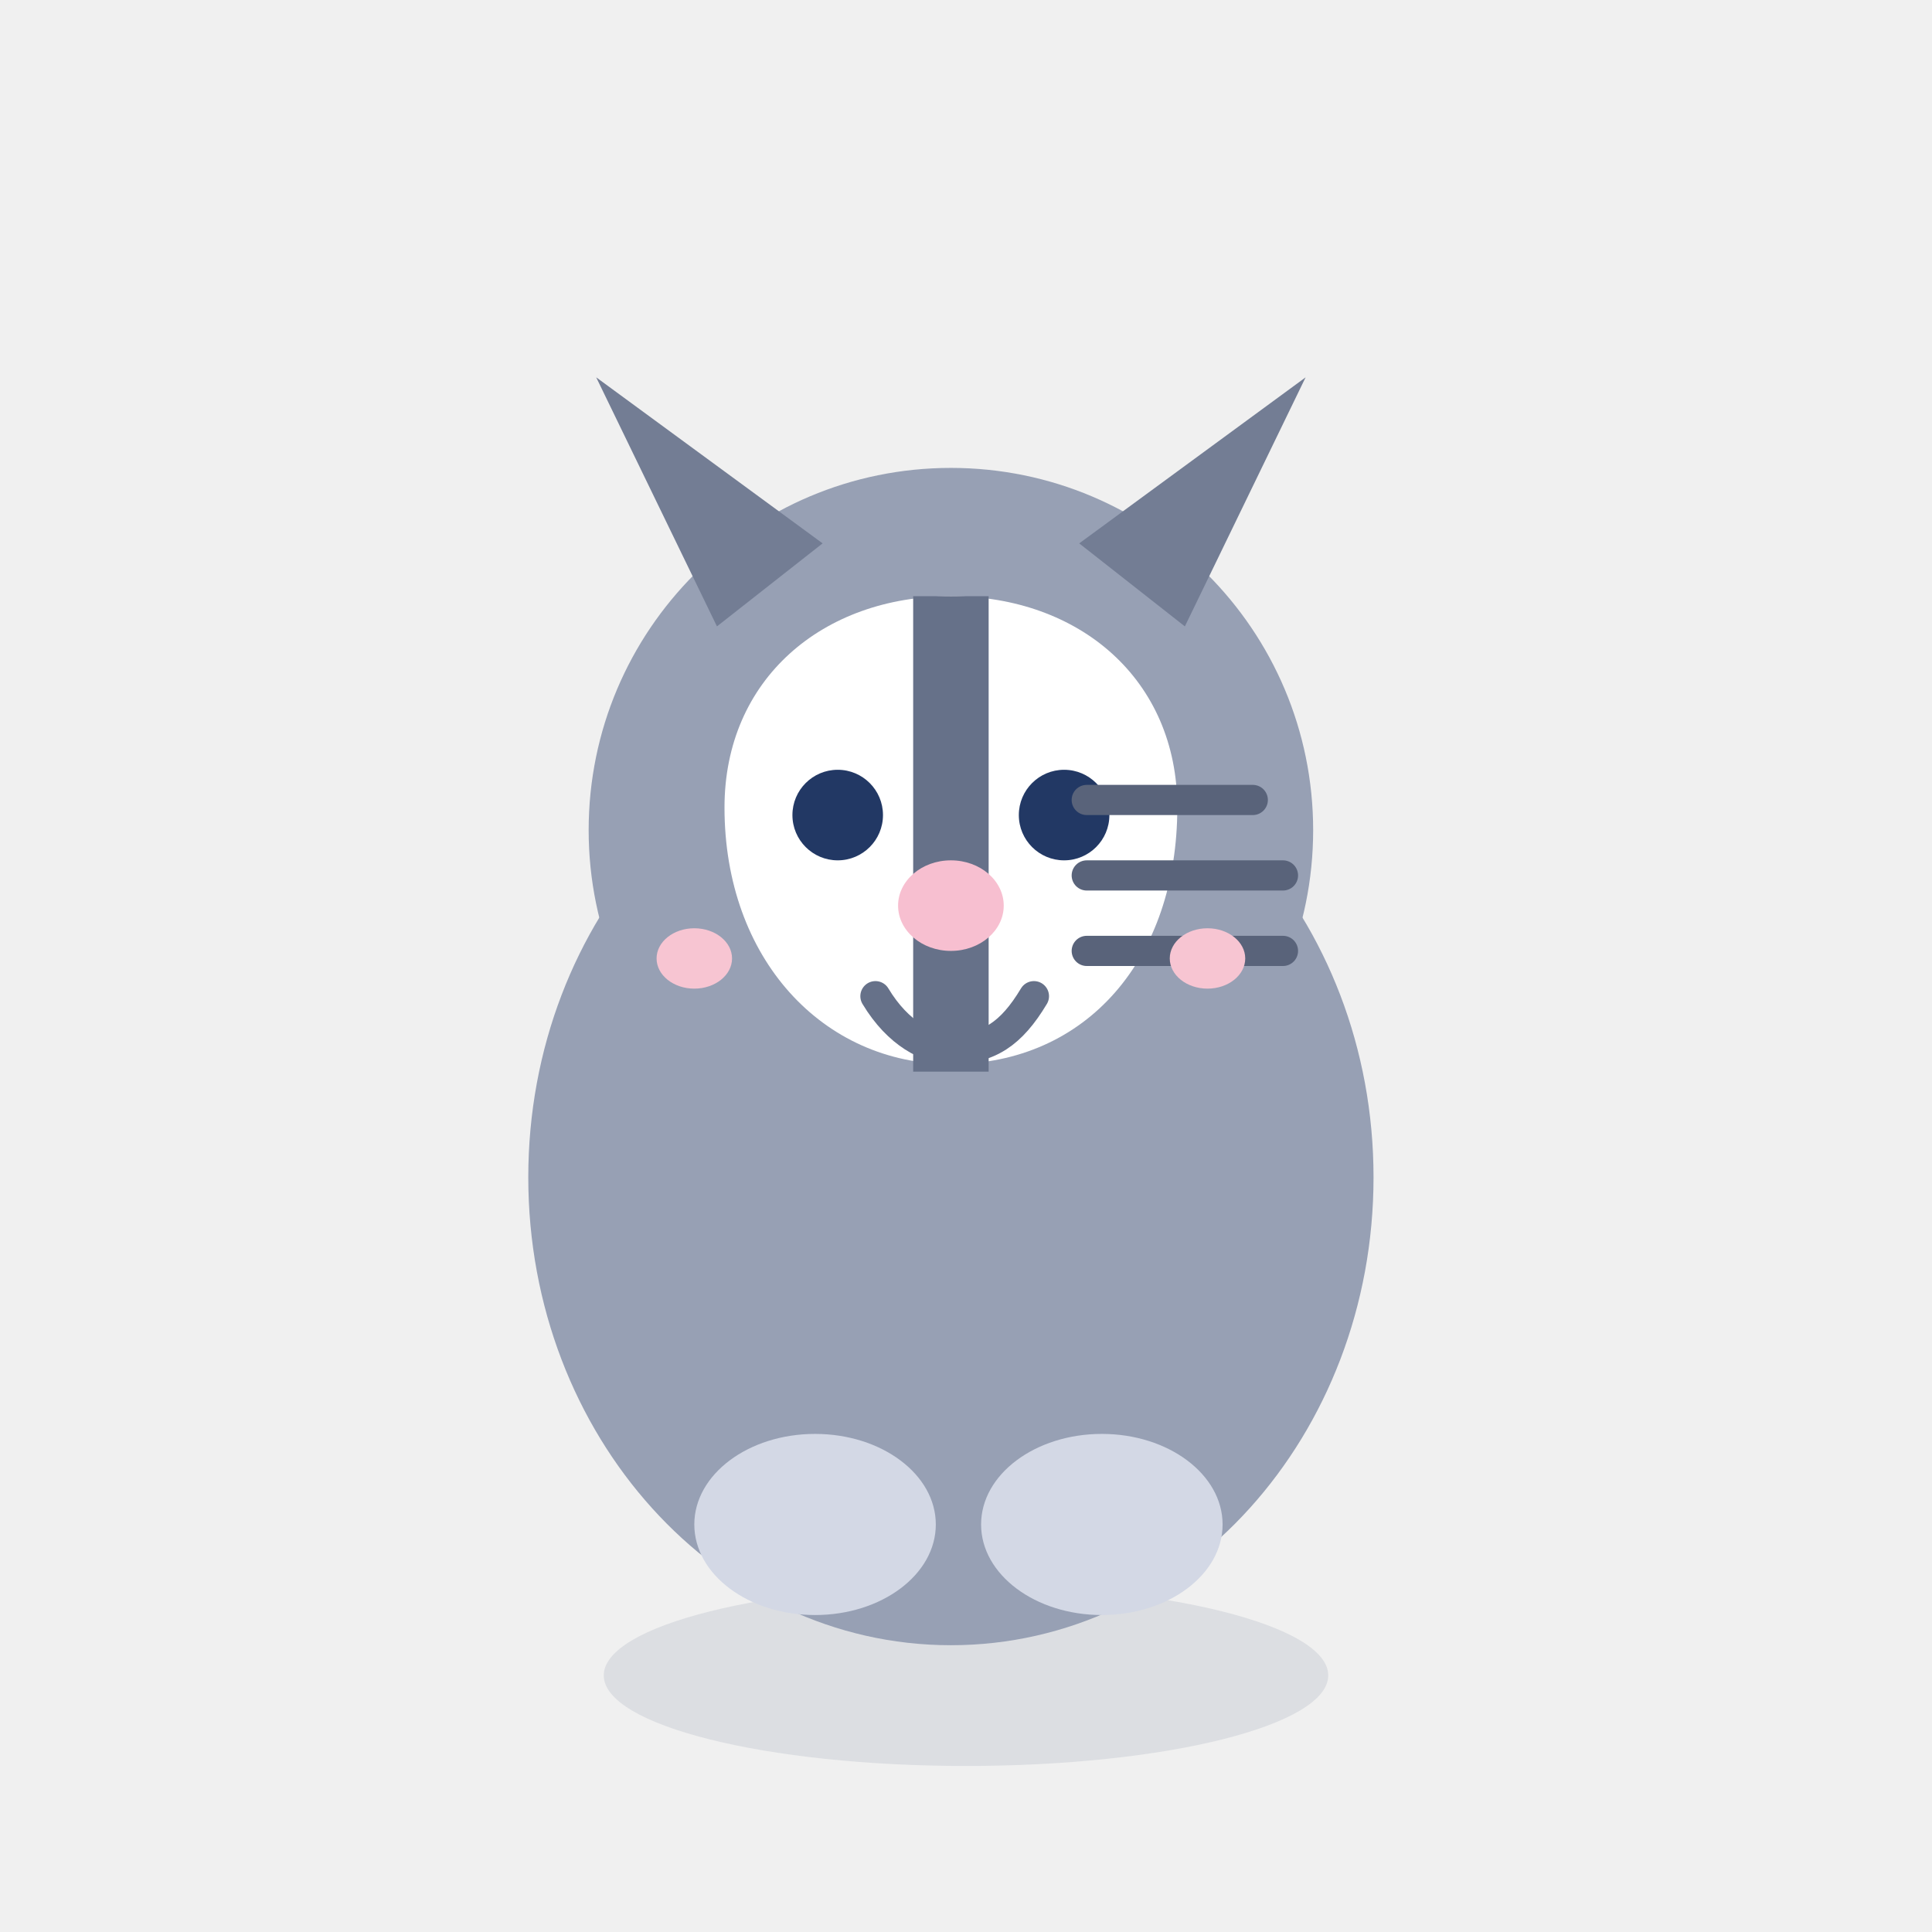
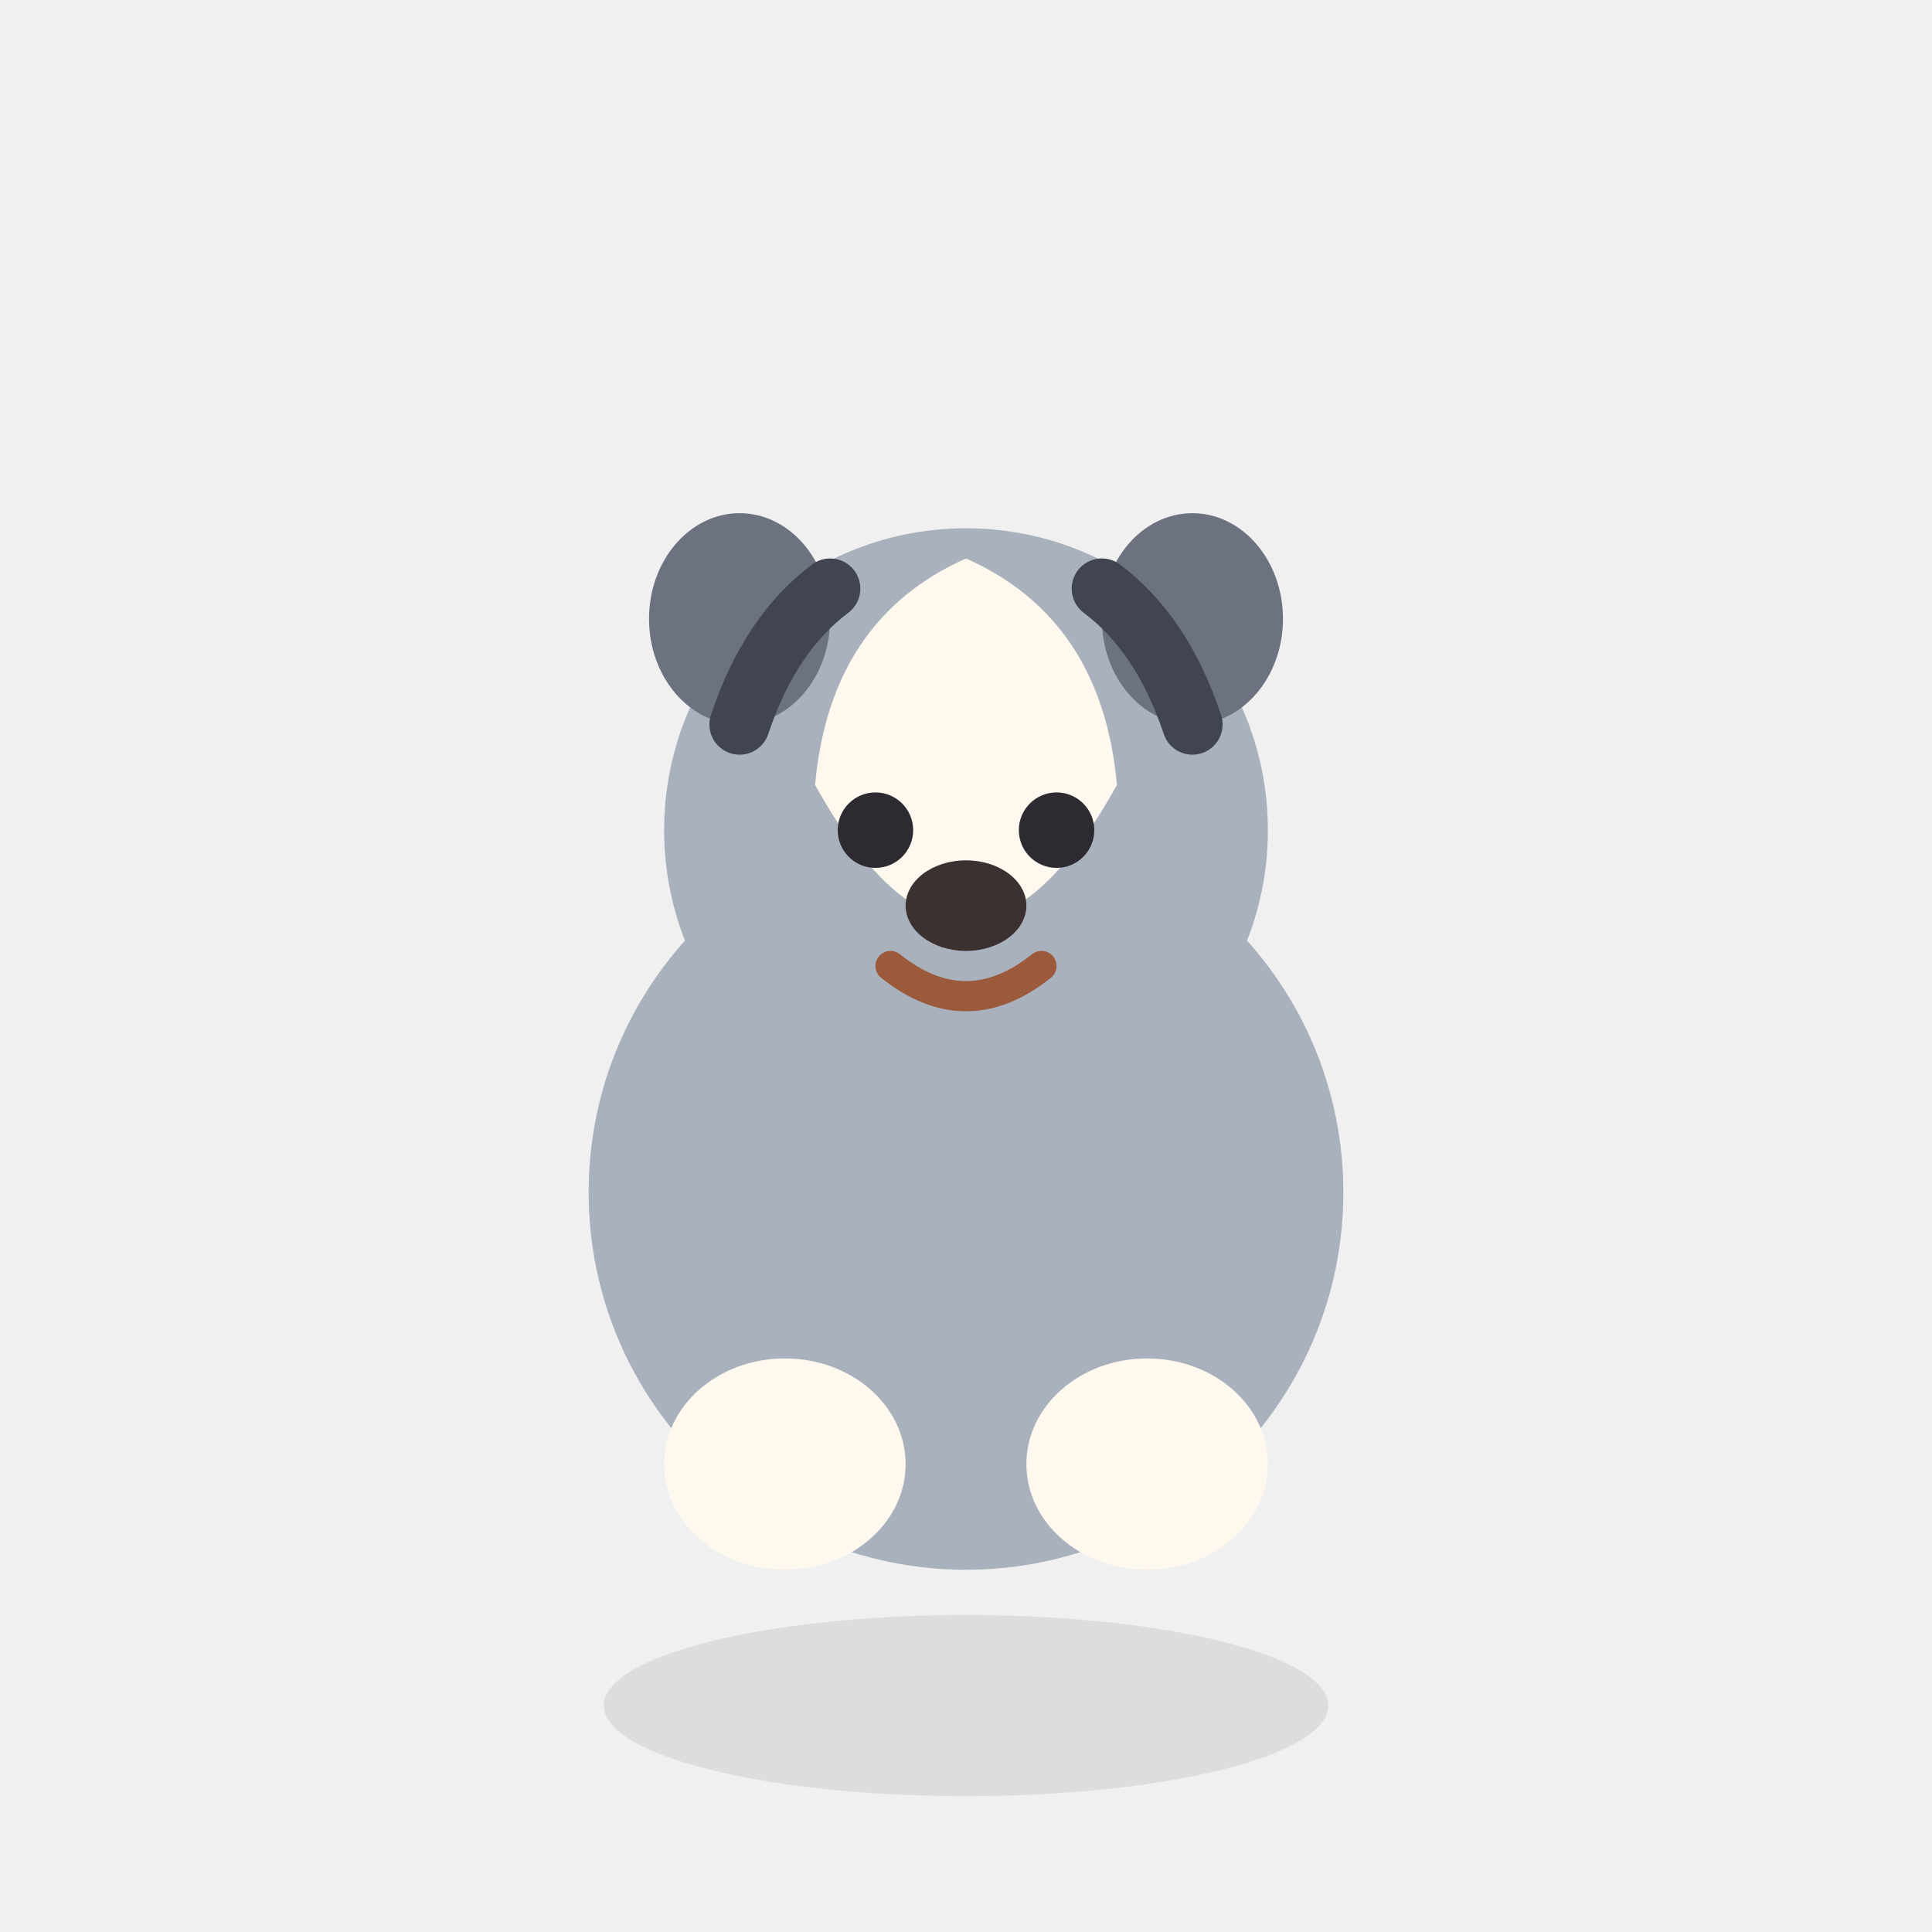
<svg xmlns="http://www.w3.org/2000/svg" viewBox="0 0 256 256">
-   <ellipse cx="128" cy="222" rx="48" ry="12" fill="#2a3f67" opacity=".10" />
-   <ellipse cx="126" cy="156" rx="56" ry="62" fill="#97a0b4" />
-   <circle cx="126" cy="110" r="48" fill="#97a0b4" />
-   <path d="M95 83 79 50l30 22Z" fill="#737d94" />
-   <path d="M157 83l16-33-30 22Z" fill="#737d94" />
-   <path d="M126 79c17 0 30 11 30 28 0 20-12 34-30 34-17 0-30-14-30-34 0-17 13-28 30-28Z" fill="#fff" />
-   <path d="M121 79h10v63h-10z" fill="#667189" />
-   <circle cx="111" cy="108" r="6" fill="#223864" />
-   <circle cx="141" cy="108" r="6" fill="#223864" />
-   <ellipse cx="126" cy="120" rx="7" ry="6" fill="#f7bfd0" />
-   <path d="M116 132c3 5 7 7 10 7 5 0 8-2 11-7" fill="none" stroke="#667189" stroke-width="4" stroke-linecap="round" />
-   <ellipse cx="108" cy="202" rx="16" ry="12" fill="#d3d8e5" />
-   <ellipse cx="146" cy="202" rx="16" ry="12" fill="#d3d8e5" />
-   <path d="M144 116h26M144 126h26M144 106h22" stroke="#59637a" stroke-width="4" stroke-linecap="round" />
-   <ellipse cx="92" cy="127" rx="5" ry="4" fill="#f7c5d2" />
-   <ellipse cx="160" cy="127" rx="5" ry="4" fill="#f7c5d2" />
+   <ellipse cx="128" cy="226" rx="48" ry="12" fill="#000" opacity=".08" />
+   <ellipse cx="128" cy="158" rx="50" ry="50" fill="#a9b1bd" />
+   <circle cx="128" cy="110" r="40" fill="#a9b1bd" />
+   <ellipse cx="98" cy="82" rx="12" ry="14" fill="#6d7280" />
+   <ellipse cx="158" cy="82" rx="12" ry="14" fill="#6d7280" />
+   <path d="M128 74 q-18 8 -20 30 q10 18 20 18 q10 0 20 -18 q-2 -22 -20 -30z" fill="#fff8ef" />
+   <path d="M110 78 q-8 6 -12 18" fill="none" stroke="#404551" stroke-width="8" stroke-linecap="round" />
+   <path d="M146 78 q8 6 12 18" fill="none" stroke="#404551" stroke-width="8" stroke-linecap="round" />
+   <circle cx="116" cy="110" r="5" fill="#2d2a32" />
+   <circle cx="140" cy="110" r="5" fill="#2d2a32" />
+   <ellipse cx="128" cy="120" rx="8" ry="6" fill="#3b3131" />
+   <path d="M118 128 q 10.0 8 20 0" fill="none" stroke="#9b5a3c" stroke-width="4" stroke-linecap="round" />
+   <ellipse cx="104" cy="194" rx="16" ry="14" fill="#fff8ef" />
+   <ellipse cx="152" cy="194" rx="16" ry="14" fill="#fff8ef" />
</svg>
